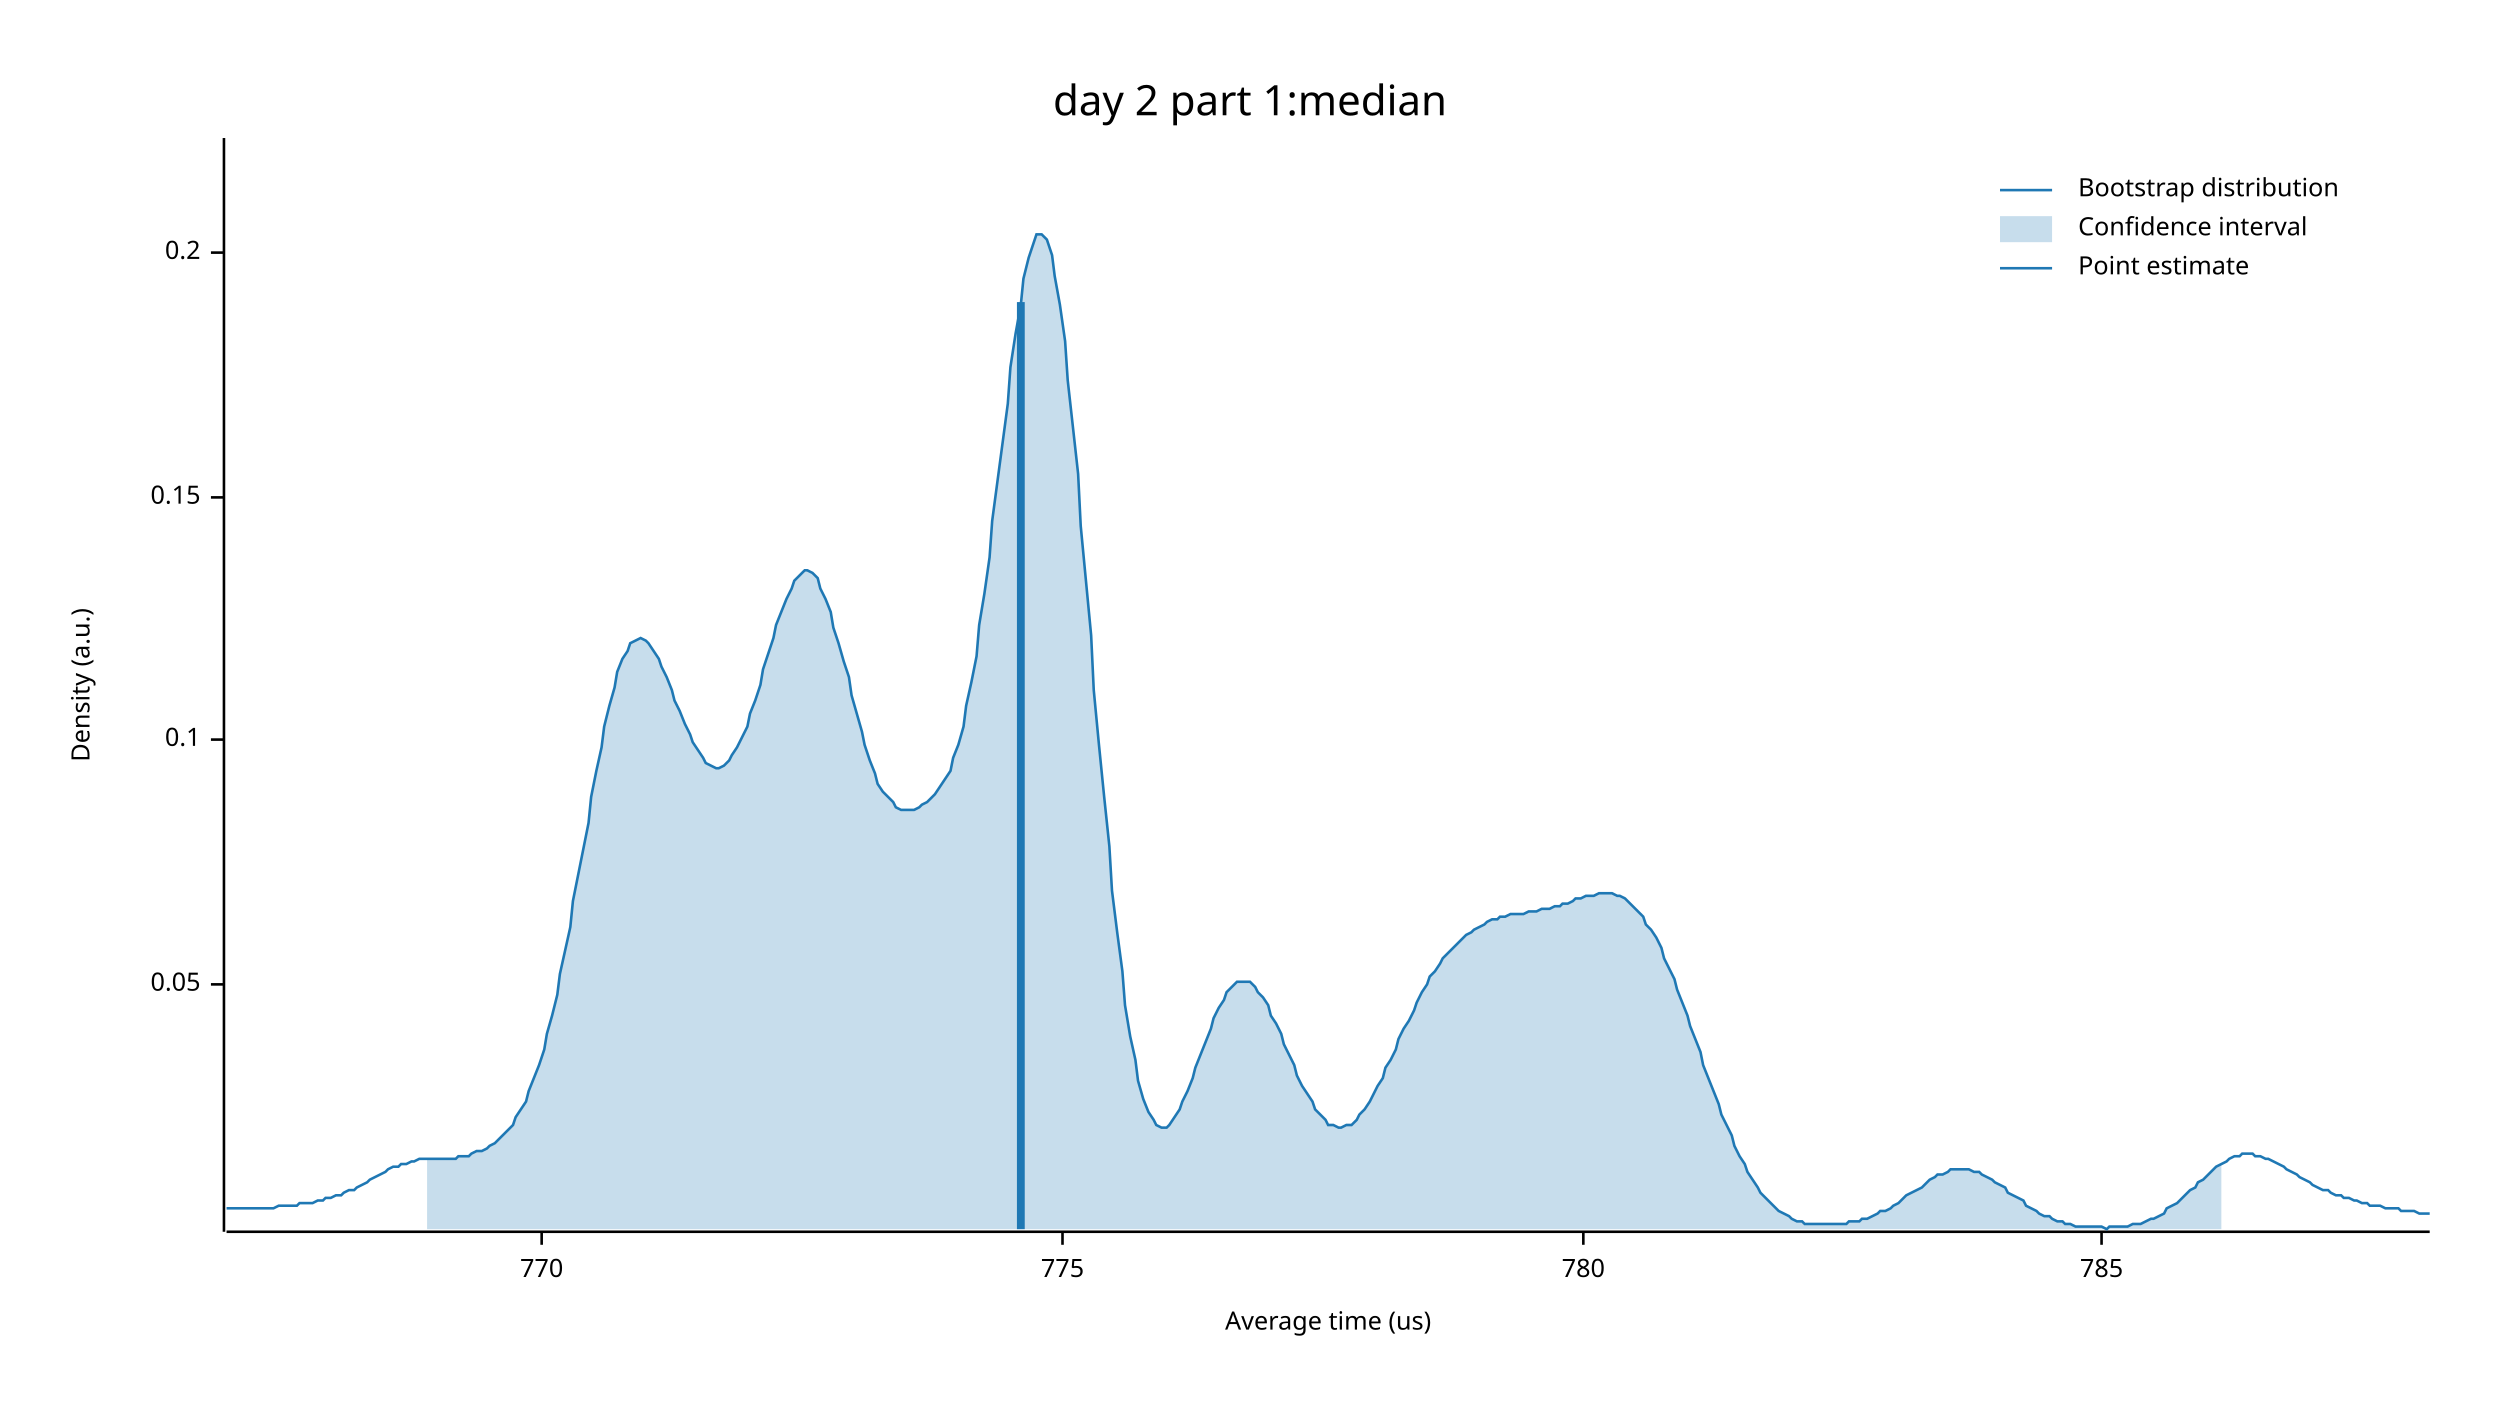
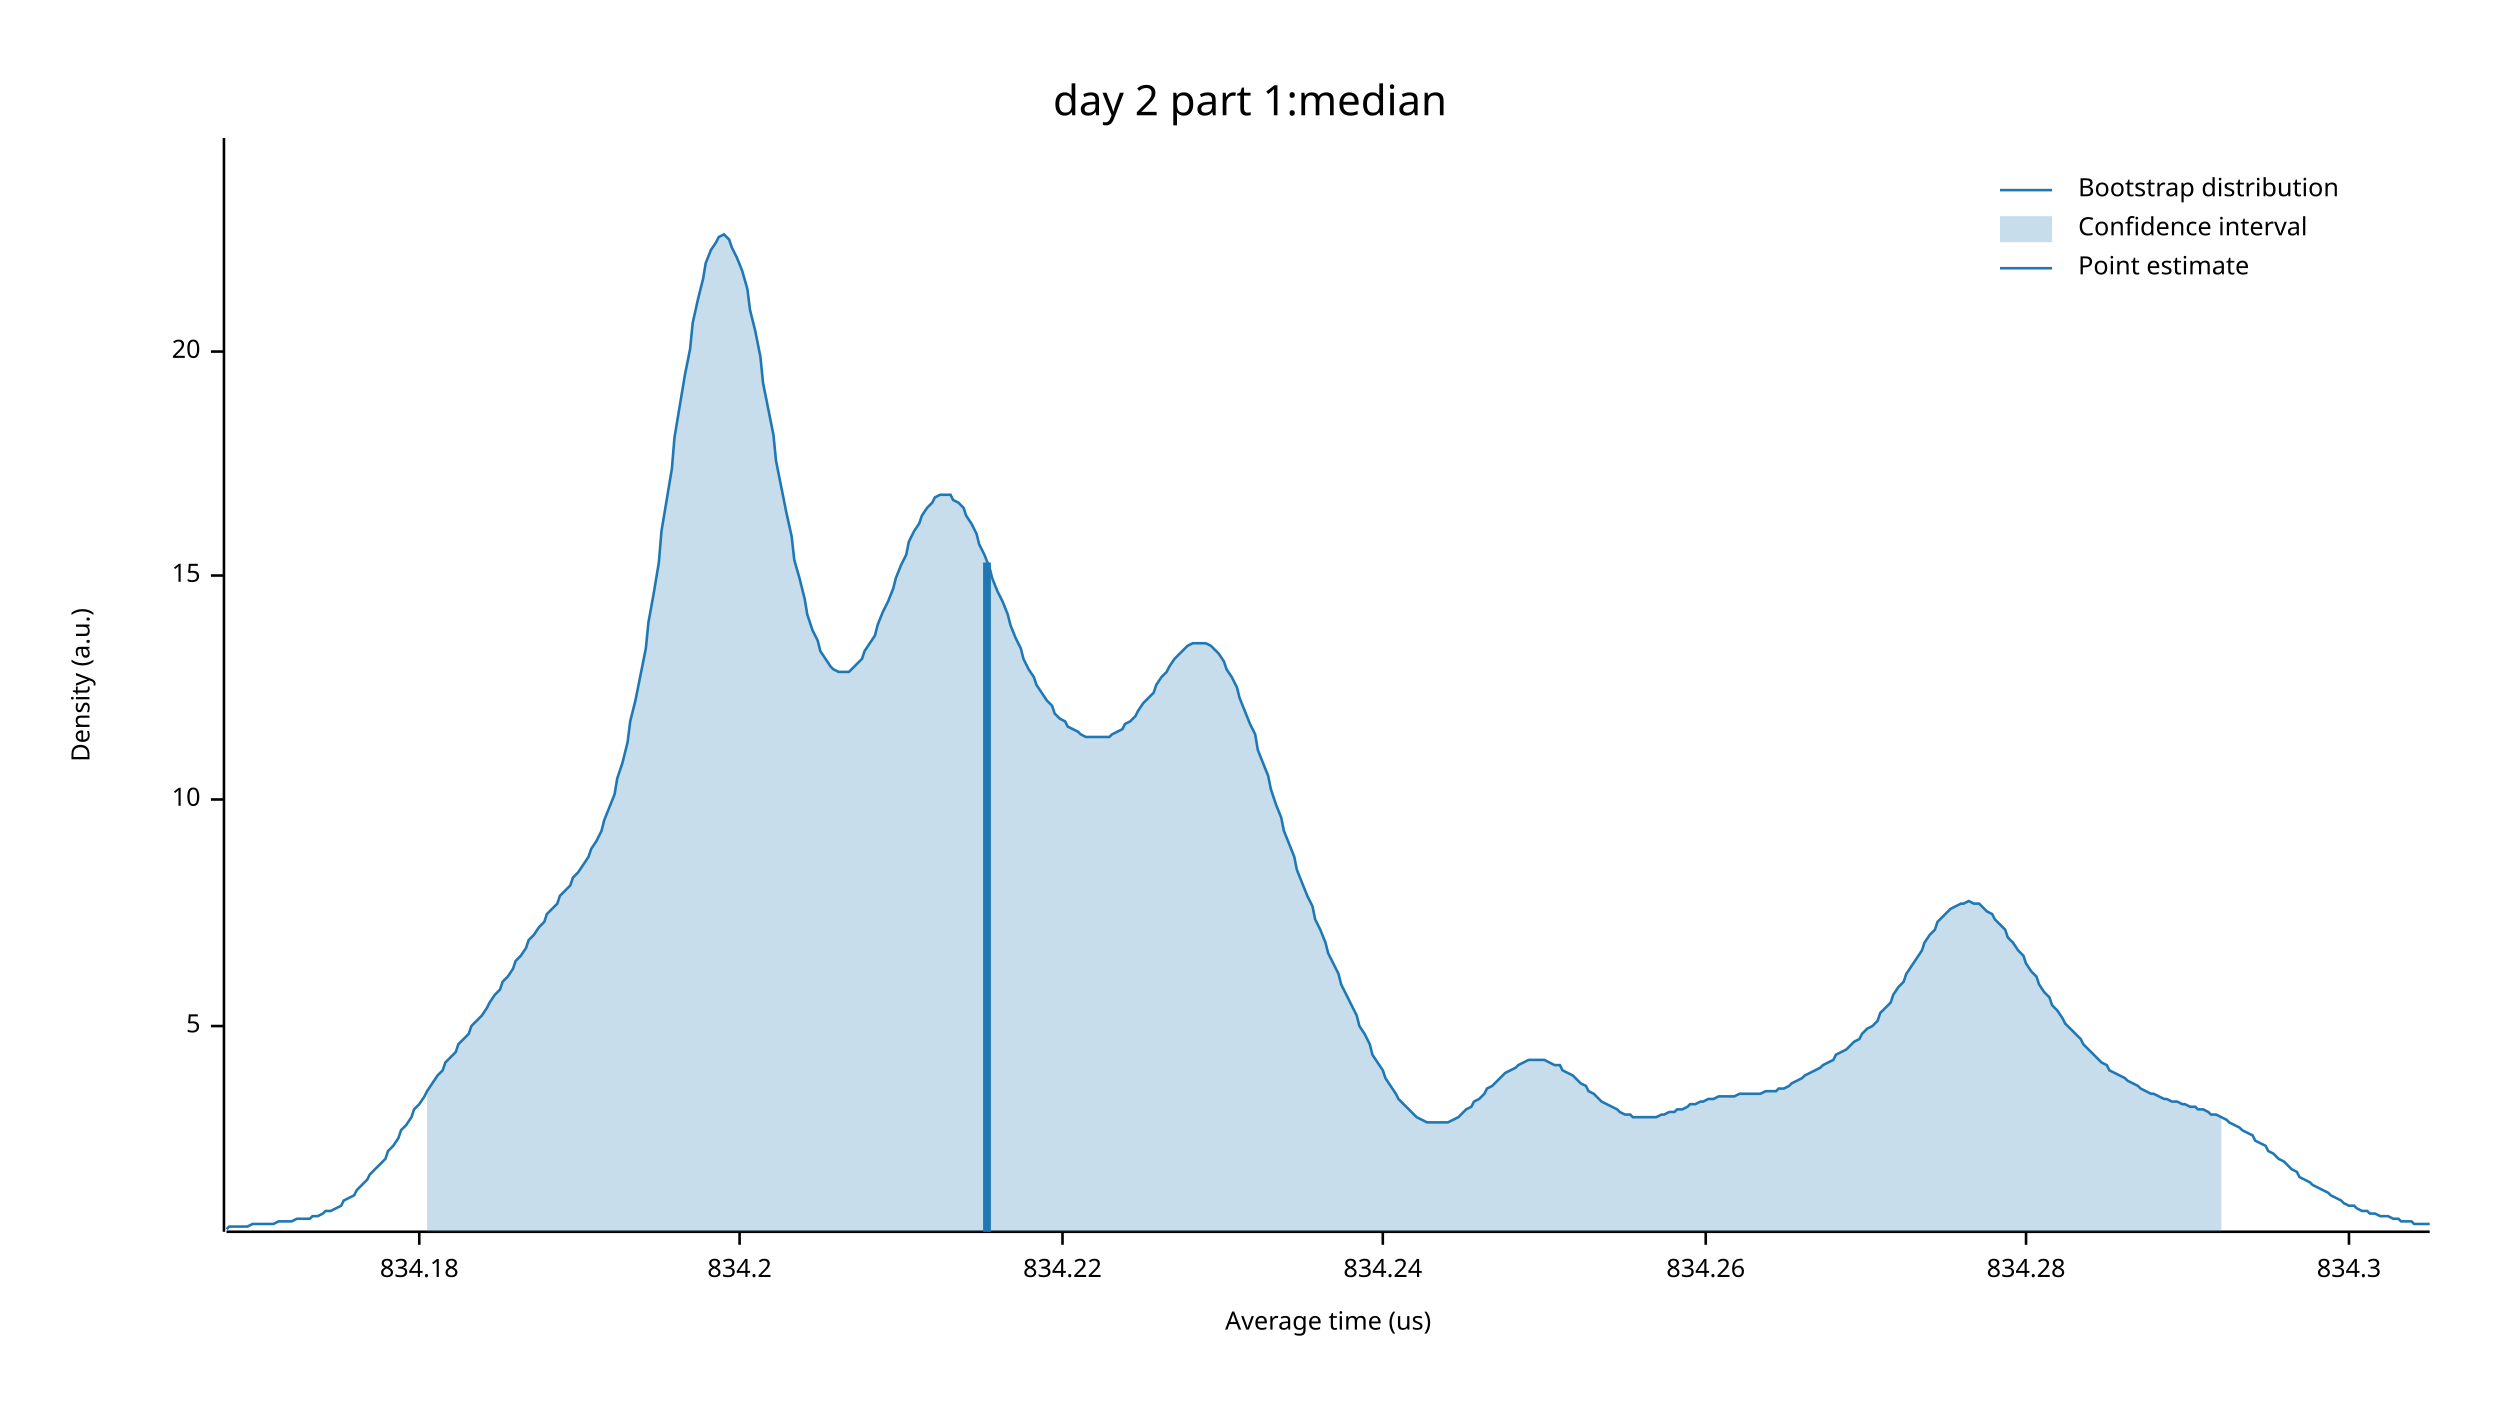
<svg xmlns="http://www.w3.org/2000/svg" width="960" height="540" viewBox="0 0 960 540">
  <text x="480" y="32" dy="0.76em" text-anchor="middle" font-family="sans-serif" font-size="16.129" opacity="1" fill="#000000">
day 2 part 1:median
</text>
  <text x="27" y="263" dy="0.76em" text-anchor="middle" font-family="sans-serif" font-size="9.677" opacity="1" fill="#000000" transform="rotate(270, 27, 263)">
Density (a.u.)
</text>
  <text x="510" y="513" dy="-0.5ex" text-anchor="middle" font-family="sans-serif" font-size="9.677" opacity="1" fill="#000000">
Average time (us)
</text>
  <polyline fill="none" opacity="1" stroke="#000000" stroke-width="1" points="86,53 86,473 " />
-   <text x="77" y="378" dy="0.5ex" text-anchor="end" font-family="sans-serif" font-size="9.677" opacity="1" fill="#000000">
- 0.05
+   <text x="77" y="394" dy="0.5ex" text-anchor="end" font-family="sans-serif" font-size="9.677" opacity="1" fill="#000000">
+ 5
</text>
-   <polyline fill="none" opacity="1" stroke="#000000" stroke-width="1" points="81,378 86,378 " />
-   <text x="77" y="284" dy="0.5ex" text-anchor="end" font-family="sans-serif" font-size="9.677" opacity="1" fill="#000000">
- 0.1
+   <polyline fill="none" opacity="1" stroke="#000000" stroke-width="1" points="81,394 86,394 " />
+   <text x="77" y="307" dy="0.5ex" text-anchor="end" font-family="sans-serif" font-size="9.677" opacity="1" fill="#000000">
+ 10
</text>
-   <polyline fill="none" opacity="1" stroke="#000000" stroke-width="1" points="81,284 86,284 " />
-   <text x="77" y="191" dy="0.5ex" text-anchor="end" font-family="sans-serif" font-size="9.677" opacity="1" fill="#000000">
- 0.15
+   <polyline fill="none" opacity="1" stroke="#000000" stroke-width="1" points="81,307 86,307 " />
+   <text x="77" y="221" dy="0.5ex" text-anchor="end" font-family="sans-serif" font-size="9.677" opacity="1" fill="#000000">
+ 15
</text>
-   <polyline fill="none" opacity="1" stroke="#000000" stroke-width="1" points="81,191 86,191 " />
-   <text x="77" y="97" dy="0.5ex" text-anchor="end" font-family="sans-serif" font-size="9.677" opacity="1" fill="#000000">
- 0.2
+   <polyline fill="none" opacity="1" stroke="#000000" stroke-width="1" points="81,221 86,221 " />
+   <text x="77" y="135" dy="0.5ex" text-anchor="end" font-family="sans-serif" font-size="9.677" opacity="1" fill="#000000">
+ 20
</text>
-   <polyline fill="none" opacity="1" stroke="#000000" stroke-width="1" points="81,97 86,97 " />
+   <polyline fill="none" opacity="1" stroke="#000000" stroke-width="1" points="81,135 86,135 " />
  <polyline fill="none" opacity="1" stroke="#000000" stroke-width="1" points="87,473 933,473 " />
-   <text x="208" y="483" dy="0.76em" text-anchor="middle" font-family="sans-serif" font-size="9.677" opacity="1" fill="#000000">
- 770
+   <text x="161" y="483" dy="0.76em" text-anchor="middle" font-family="sans-serif" font-size="9.677" opacity="1" fill="#000000">
+ 834.18
</text>
-   <polyline fill="none" opacity="1" stroke="#000000" stroke-width="1" points="208,473 208,478 " />
+   <polyline fill="none" opacity="1" stroke="#000000" stroke-width="1" points="161,473 161,478 " />
+   <text x="284" y="483" dy="0.76em" text-anchor="middle" font-family="sans-serif" font-size="9.677" opacity="1" fill="#000000">
+ 834.2
+ </text>
+   <polyline fill="none" opacity="1" stroke="#000000" stroke-width="1" points="284,473 284,478 " />
  <text x="408" y="483" dy="0.76em" text-anchor="middle" font-family="sans-serif" font-size="9.677" opacity="1" fill="#000000">
- 775
+ 834.22
</text>
  <polyline fill="none" opacity="1" stroke="#000000" stroke-width="1" points="408,473 408,478 " />
-   <text x="608" y="483" dy="0.76em" text-anchor="middle" font-family="sans-serif" font-size="9.677" opacity="1" fill="#000000">
- 780
+   <text x="531" y="483" dy="0.76em" text-anchor="middle" font-family="sans-serif" font-size="9.677" opacity="1" fill="#000000">
+ 834.24
</text>
-   <polyline fill="none" opacity="1" stroke="#000000" stroke-width="1" points="608,473 608,478 " />
-   <text x="807" y="483" dy="0.76em" text-anchor="middle" font-family="sans-serif" font-size="9.677" opacity="1" fill="#000000">
- 785
+   <polyline fill="none" opacity="1" stroke="#000000" stroke-width="1" points="531,473 531,478 " />
+   <text x="655" y="483" dy="0.76em" text-anchor="middle" font-family="sans-serif" font-size="9.677" opacity="1" fill="#000000">
+ 834.26
</text>
-   <polyline fill="none" opacity="1" stroke="#000000" stroke-width="1" points="807,473 807,478 " />
-   <polyline fill="none" opacity="1" stroke="#1F78B4" stroke-width="1" points="87,464 88,464 90,464 92,464 93,464 95,464 97,464 98,464 100,464 102,464 103,464 105,464 107,463 109,463 110,463 112,463 114,463 115,462 117,462 119,462 120,462 122,461 124,461 125,460 127,460 129,459 131,459 132,458 134,457 136,457 137,456 139,455 141,454 142,453 144,452 146,451 148,450 149,449 151,448 153,448 154,447 156,447 158,446 159,446 161,445 163,445 164,445 166,445 168,445 170,445 171,445 173,445 175,445 176,444 178,444 180,444 181,443 183,442 185,442 187,441 188,440 190,439 192,437 193,436 195,434 197,432 198,429 200,426 202,423 203,419 205,414 207,409 209,403 210,397 212,390 214,382 215,374 217,365 219,356 220,346 222,336 224,326 226,316 227,306 229,296 231,287 232,279 234,271 236,264 237,258 239,253 241,250 242,247 244,246 246,245 248,246 249,247 251,250 253,253 254,256 256,260 258,265 259,269 261,273 263,278 265,282 266,285 268,288 270,291 271,293 273,294 275,295 276,295 278,294 280,292 281,290 283,287 285,283 287,279 288,274 290,269 292,263 293,257 295,251 297,245 298,240 300,235 302,230 304,226 305,223 307,221 309,219 310,219 312,220 314,222 315,226 317,230 319,235 320,241 322,247 324,254 326,260 327,267 329,274 331,281 332,286 334,292 336,297 337,301 339,304 341,306 343,308 344,310 346,311 348,311 349,311 351,311 353,310 354,309 356,308 358,306 359,305 361,302 363,299 365,296 366,291 368,286 370,279 371,271 373,262 375,252 376,240 378,228 380,214 381,200 383,185 385,170 387,155 388,141 390,128 392,117 393,107 395,99 397,93 398,90 400,90 402,92 404,98 405,106 407,117 409,131 410,146 412,164 414,182 415,202 417,223 419,244 420,265 422,286 424,306 426,325 427,342 429,358 431,373 432,386 434,398 436,407 437,415 439,422 441,427 443,430 444,432 446,433 448,433 449,432 451,429 453,426 454,423 456,419 458,414 459,410 461,405 463,400 465,395 466,391 468,387 470,384 471,381 473,379 475,377 476,377 478,377 480,377 482,379 483,381 485,383 487,386 488,390 490,393 492,397 493,401 495,405 497,409 498,413 500,417 502,420 504,423 505,426 507,428 509,430 510,432 512,432 514,433 515,433 517,432 519,432 521,430 522,428 524,426 526,423 527,421 529,417 531,414 532,410 534,407 536,403 537,399 539,395 541,392 543,388 544,385 546,381 548,378 549,375 551,373 553,370 554,368 556,366 558,364 560,362 561,361 563,359 565,358 566,357 568,356 570,355 571,354 573,353 575,353 576,352 578,352 580,351 582,351 583,351 585,351 587,350 588,350 590,350 592,349 593,349 595,349 597,348 599,348 600,347 602,347 604,346 605,345 607,345 609,344 610,344 612,344 614,343 615,343 617,343 619,343 621,344 622,344 624,345 626,347 627,348 629,350 631,352 632,355 634,357 636,360 638,364 639,368 641,372 643,376 644,380 646,385 648,390 649,394 651,399 653,404 654,409 656,414 658,419 660,424 661,428 663,432 665,436 666,440 668,444 670,447 671,450 673,453 675,456 676,458 678,460 680,462 682,464 683,465 685,466 687,467 688,468 690,469 692,469 693,470 695,470 697,470 699,470 700,470 702,470 704,470 705,470 707,470 709,470 710,469 712,469 714,469 715,468 717,468 719,467 721,466 722,465 724,465 726,464 727,463 729,462 731,460 732,459 734,458 736,457 738,456 739,455 741,453 743,452 744,451 746,451 748,450 749,449 751,449 753,449 754,449 756,449 758,450 760,450 761,451 763,452 765,453 766,454 768,455 770,456 771,458 773,459 775,460 777,461 778,463 780,464 782,465 783,466 785,467 787,467 788,468 790,469 792,469 793,470 795,470 797,471 799,471 800,471 802,471 804,471 805,471 807,471 809,472 810,471 812,471 814,471 816,471 817,471 819,470 821,470 822,470 824,469 826,468 827,468 829,467 831,466 832,464 834,463 836,462 838,460 839,459 841,457 843,456 844,454 846,453 848,451 849,450 851,448 853,447 855,446 856,445 858,444 860,444 861,443 863,443 865,443 866,444 868,444 870,445 871,445 873,446 875,447 877,448 878,449 880,450 882,451 883,452 885,453 887,454 888,455 890,456 892,457 894,457 895,458 897,459 899,459 900,460 902,460 904,461 905,461 907,462 909,462 910,463 912,463 914,463 916,464 917,464 919,464 921,464 922,465 924,465 926,465 927,465 929,466 931,466 933,466 " />
-   <polygon opacity="0.25" fill="#1F78B4" points="164,445 166,445 168,445 170,445 171,445 173,445 175,445 176,444 178,444 180,444 181,443 183,442 185,442 187,441 188,440 190,439 192,437 193,436 195,434 197,432 198,429 200,426 202,423 203,419 205,414 207,409 209,403 210,397 212,390 214,382 215,374 217,365 219,356 220,346 222,336 224,326 226,316 227,306 229,296 231,287 232,279 234,271 236,264 237,258 239,253 241,250 242,247 244,246 246,245 248,246 249,247 251,250 253,253 254,256 256,260 258,265 259,269 261,273 263,278 265,282 266,285 268,288 270,291 271,293 273,294 275,295 276,295 278,294 280,292 281,290 283,287 285,283 287,279 288,274 290,269 292,263 293,257 295,251 297,245 298,240 300,235 302,230 304,226 305,223 307,221 309,219 310,219 312,220 314,222 315,226 317,230 319,235 320,241 322,247 324,254 326,260 327,267 329,274 331,281 332,286 334,292 336,297 337,301 339,304 341,306 343,308 344,310 346,311 348,311 349,311 351,311 353,310 354,309 356,308 358,306 359,305 361,302 363,299 365,296 366,291 368,286 370,279 371,271 373,262 375,252 376,240 378,228 380,214 381,200 383,185 385,170 387,155 388,141 390,128 392,117 393,107 395,99 397,93 398,90 400,90 402,92 404,98 405,106 407,117 409,131 410,146 412,164 414,182 415,202 417,223 419,244 420,265 422,286 424,306 426,325 427,342 429,358 431,373 432,386 434,398 436,407 437,415 439,422 441,427 443,430 444,432 446,433 448,433 449,432 451,429 453,426 454,423 456,419 458,414 459,410 461,405 463,400 465,395 466,391 468,387 470,384 471,381 473,379 475,377 476,377 478,377 480,377 482,379 483,381 485,383 487,386 488,390 490,393 492,397 493,401 495,405 497,409 498,413 500,417 502,420 504,423 505,426 507,428 509,430 510,432 512,432 514,433 515,433 517,432 519,432 521,430 522,428 524,426 526,423 527,421 529,417 531,414 532,410 534,407 536,403 537,399 539,395 541,392 543,388 544,385 546,381 548,378 549,375 551,373 553,370 554,368 556,366 558,364 560,362 561,361 563,359 565,358 566,357 568,356 570,355 571,354 573,353 575,353 576,352 578,352 580,351 582,351 583,351 585,351 587,350 588,350 590,350 592,349 593,349 595,349 597,348 599,348 600,347 602,347 604,346 605,345 607,345 609,344 610,344 612,344 614,343 615,343 617,343 619,343 621,344 622,344 624,345 626,347 627,348 629,350 631,352 632,355 634,357 636,360 638,364 639,368 641,372 643,376 644,380 646,385 648,390 649,394 651,399 653,404 654,409 656,414 658,419 660,424 661,428 663,432 665,436 666,440 668,444 670,447 671,450 673,453 675,456 676,458 678,460 680,462 682,464 683,465 685,466 687,467 688,468 690,469 692,469 693,470 695,470 697,470 699,470 700,470 702,470 704,470 705,470 707,470 709,470 710,469 712,469 714,469 715,468 717,468 719,467 721,466 722,465 724,465 726,464 727,463 729,462 731,460 732,459 734,458 736,457 738,456 739,455 741,453 743,452 744,451 746,451 748,450 749,449 751,449 753,449 754,449 756,449 758,450 760,450 761,451 763,452 765,453 766,454 768,455 770,456 771,458 773,459 775,460 777,461 778,463 780,464 782,465 783,466 785,467 787,467 788,468 790,469 792,469 793,470 795,470 797,471 799,471 800,471 802,471 804,471 805,471 807,471 809,472 810,471 812,471 814,471 816,471 817,471 819,470 821,470 822,470 824,469 826,468 827,468 829,467 831,466 832,464 834,463 836,462 838,460 839,459 841,457 843,456 844,454 846,453 848,451 849,450 851,448 853,447 853,472 164,472 " />
-   <polyline fill="none" opacity="1" stroke="#1F78B4" stroke-width="3" points="392,472 392,116 " />
+   <polyline fill="none" opacity="1" stroke="#000000" stroke-width="1" points="655,473 655,478 " />
+   <text x="778" y="483" dy="0.76em" text-anchor="middle" font-family="sans-serif" font-size="9.677" opacity="1" fill="#000000">
+ 834.28
+ </text>
+   <polyline fill="none" opacity="1" stroke="#000000" stroke-width="1" points="778,473 778,478 " />
+   <text x="902" y="483" dy="0.76em" text-anchor="middle" font-family="sans-serif" font-size="9.677" opacity="1" fill="#000000">
+ 834.3
+ </text>
+   <polyline fill="none" opacity="1" stroke="#000000" stroke-width="1" points="902,473 902,478 " />
+   <polyline fill="none" opacity="1" stroke="#1F78B4" stroke-width="1" points="87,472 88,471 90,471 92,471 93,471 95,471 97,470 98,470 100,470 102,470 103,470 105,470 107,469 109,469 110,469 112,469 114,468 115,468 117,468 119,468 120,467 122,467 124,466 125,465 127,465 129,464 131,463 132,461 134,460 136,459 137,457 139,455 141,453 142,451 144,449 146,447 148,445 149,442 151,440 153,437 154,434 156,432 158,429 159,426 161,424 163,421 164,419 166,416 168,413 170,411 171,408 173,406 175,404 176,401 178,399 180,397 181,394 183,392 185,390 187,387 188,385 190,382 192,380 193,377 195,375 197,372 198,369 200,367 202,364 203,361 205,359 207,356 209,354 210,351 212,349 214,347 215,344 217,342 219,340 220,337 222,335 224,332 226,329 227,326 229,323 231,319 232,315 234,310 236,305 237,299 239,293 241,285 242,277 244,269 246,259 248,249 249,239 251,228 253,216 254,204 256,192 258,180 259,168 261,156 263,144 265,134 266,124 268,115 270,107 271,101 273,96 275,93 276,91 278,90 280,92 281,95 283,99 285,104 287,111 288,119 290,127 292,137 293,147 295,157 297,167 298,177 300,187 302,197 304,206 305,215 307,222 309,230 310,236 312,242 314,246 315,250 317,253 319,256 320,257 322,258 324,258 326,258 327,257 329,255 331,253 332,250 334,247 336,244 337,240 339,235 341,231 343,226 344,222 346,217 348,213 349,208 351,204 353,201 354,198 356,195 358,193 359,191 361,190 363,190 365,190 366,192 368,193 370,195 371,198 373,201 375,205 376,209 378,213 380,218 381,222 383,227 385,231 387,236 388,240 390,245 392,249 393,253 395,257 397,260 398,263 400,266 402,269 404,271 405,274 407,276 409,277 410,279 412,280 414,281 415,282 417,283 419,283 420,283 422,283 424,283 426,283 427,282 429,281 431,280 432,278 434,277 436,275 437,273 439,270 441,268 443,266 444,263 446,260 448,258 449,256 451,253 453,251 454,250 456,248 458,247 459,247 461,247 463,247 465,248 466,249 468,251 470,254 471,257 473,260 475,264 476,268 478,273 480,278 482,282 483,288 485,293 487,298 488,303 490,309 492,314 493,319 495,324 497,329 498,334 500,339 502,344 504,348 505,353 507,357 509,362 510,366 512,370 514,374 515,378 517,382 519,386 521,390 522,394 524,397 526,401 527,405 529,408 531,411 532,414 534,417 536,420 537,422 539,424 541,426 543,428 544,429 546,430 548,431 549,431 551,431 553,431 554,431 556,431 558,430 560,429 561,428 563,426 565,425 566,423 568,422 570,420 571,418 573,417 575,415 576,414 578,412 580,411 582,410 583,409 585,408 587,407 588,407 590,407 592,407 593,407 595,408 597,409 599,409 600,411 602,412 604,413 605,414 607,416 609,417 610,419 612,420 614,422 615,423 617,424 619,425 621,426 622,427 624,428 626,428 627,429 629,429 631,429 632,429 634,429 636,429 638,428 639,428 641,427 643,427 644,426 646,426 648,425 649,424 651,424 653,423 654,423 656,422 658,422 660,421 661,421 663,421 665,421 666,421 668,420 670,420 671,420 673,420 675,420 676,420 678,419 680,419 682,419 683,418 685,418 687,417 688,416 690,415 692,414 693,413 695,412 697,411 699,410 700,409 702,408 704,407 705,405 707,404 709,403 710,402 712,400 714,399 715,397 717,395 719,394 721,392 722,389 724,387 726,385 727,382 729,379 731,377 732,374 734,371 736,368 738,365 739,362 741,359 743,357 744,354 746,352 748,350 749,349 751,348 753,347 754,347 756,346 758,347 760,347 761,348 763,350 765,351 766,353 768,355 770,357 771,360 773,362 775,365 777,367 778,370 780,373 782,375 783,378 785,381 787,383 788,386 790,388 792,391 793,393 795,395 797,397 799,399 800,401 802,403 804,405 805,406 807,408 809,409 810,411 812,412 814,413 816,414 817,415 819,416 821,417 822,418 824,419 826,420 827,420 829,421 831,422 832,422 834,423 836,423 838,424 839,424 841,425 843,425 844,426 846,426 848,427 849,428 851,428 853,429 855,430 856,431 858,432 860,433 861,434 863,435 865,436 866,438 868,439 870,440 871,442 873,443 875,445 877,446 878,447 880,449 882,450 883,452 885,453 887,454 888,455 890,456 892,457 894,458 895,459 897,460 899,461 900,462 902,463 904,463 905,464 907,465 909,465 910,466 912,466 914,467 916,467 917,467 919,468 921,468 922,469 924,469 926,469 927,470 929,470 931,470 933,470 " />
+   <polygon opacity="0.25" fill="#1F78B4" points="164,419 166,416 168,413 170,411 171,408 173,406 175,404 176,401 178,399 180,397 181,394 183,392 185,390 187,387 188,385 190,382 192,380 193,377 195,375 197,372 198,369 200,367 202,364 203,361 205,359 207,356 209,354 210,351 212,349 214,347 215,344 217,342 219,340 220,337 222,335 224,332 226,329 227,326 229,323 231,319 232,315 234,310 236,305 237,299 239,293 241,285 242,277 244,269 246,259 248,249 249,239 251,228 253,216 254,204 256,192 258,180 259,168 261,156 263,144 265,134 266,124 268,115 270,107 271,101 273,96 275,93 276,91 278,90 280,92 281,95 283,99 285,104 287,111 288,119 290,127 292,137 293,147 295,157 297,167 298,177 300,187 302,197 304,206 305,215 307,222 309,230 310,236 312,242 314,246 315,250 317,253 319,256 320,257 322,258 324,258 326,258 327,257 329,255 331,253 332,250 334,247 336,244 337,240 339,235 341,231 343,226 344,222 346,217 348,213 349,208 351,204 353,201 354,198 356,195 358,193 359,191 361,190 363,190 365,190 366,192 368,193 370,195 371,198 373,201 375,205 376,209 378,213 380,218 381,222 383,227 385,231 387,236 388,240 390,245 392,249 393,253 395,257 397,260 398,263 400,266 402,269 404,271 405,274 407,276 409,277 410,279 412,280 414,281 415,282 417,283 419,283 420,283 422,283 424,283 426,283 427,282 429,281 431,280 432,278 434,277 436,275 437,273 439,270 441,268 443,266 444,263 446,260 448,258 449,256 451,253 453,251 454,250 456,248 458,247 459,247 461,247 463,247 465,248 466,249 468,251 470,254 471,257 473,260 475,264 476,268 478,273 480,278 482,282 483,288 485,293 487,298 488,303 490,309 492,314 493,319 495,324 497,329 498,334 500,339 502,344 504,348 505,353 507,357 509,362 510,366 512,370 514,374 515,378 517,382 519,386 521,390 522,394 524,397 526,401 527,405 529,408 531,411 532,414 534,417 536,420 537,422 539,424 541,426 543,428 544,429 546,430 548,431 549,431 551,431 553,431 554,431 556,431 558,430 560,429 561,428 563,426 565,425 566,423 568,422 570,420 571,418 573,417 575,415 576,414 578,412 580,411 582,410 583,409 585,408 587,407 588,407 590,407 592,407 593,407 595,408 597,409 599,409 600,411 602,412 604,413 605,414 607,416 609,417 610,419 612,420 614,422 615,423 617,424 619,425 621,426 622,427 624,428 626,428 627,429 629,429 631,429 632,429 634,429 636,429 638,428 639,428 641,427 643,427 644,426 646,426 648,425 649,424 651,424 653,423 654,423 656,422 658,422 660,421 661,421 663,421 665,421 666,421 668,420 670,420 671,420 673,420 675,420 676,420 678,419 680,419 682,419 683,418 685,418 687,417 688,416 690,415 692,414 693,413 695,412 697,411 699,410 700,409 702,408 704,407 705,405 707,404 709,403 710,402 712,400 714,399 715,397 717,395 719,394 721,392 722,389 724,387 726,385 727,382 729,379 731,377 732,374 734,371 736,368 738,365 739,362 741,359 743,357 744,354 746,352 748,350 749,349 751,348 753,347 754,347 756,346 758,347 760,347 761,348 763,350 765,351 766,353 768,355 770,357 771,360 773,362 775,365 777,367 778,370 780,373 782,375 783,378 785,381 787,383 788,386 790,388 792,391 793,393 795,395 797,397 799,399 800,401 802,403 804,405 805,406 807,408 809,409 810,411 812,412 814,413 816,414 817,415 819,416 821,417 822,418 824,419 826,420 827,420 829,421 831,422 832,422 834,423 836,423 838,424 839,424 841,425 843,425 844,426 846,426 848,427 849,428 851,428 853,429 853,473 164,473 " />
+   <polyline fill="none" opacity="1" stroke="#1F78B4" stroke-width="3" points="379,473 379,216 " />
  <text x="798" y="68" dy="0.76em" text-anchor="start" font-family="sans-serif" font-size="9.677" opacity="1" fill="#000000">
Bootstrap distribution
</text>
  <text x="798" y="83" dy="0.76em" text-anchor="start" font-family="sans-serif" font-size="9.677" opacity="1" fill="#000000">
Confidence interval
</text>
  <text x="798" y="98" dy="0.76em" text-anchor="start" font-family="sans-serif" font-size="9.677" opacity="1" fill="#000000">
Point estimate
</text>
  <polyline fill="none" opacity="1" stroke="#1F78B4" stroke-width="1" points="768,73 788,73 " />
  <rect x="768" y="83" width="20" height="10" opacity="0.25" fill="#1F78B4" stroke="none" />
  <polyline fill="none" opacity="1" stroke="#1F78B4" stroke-width="1" points="768,103 788,103 " />
</svg>
